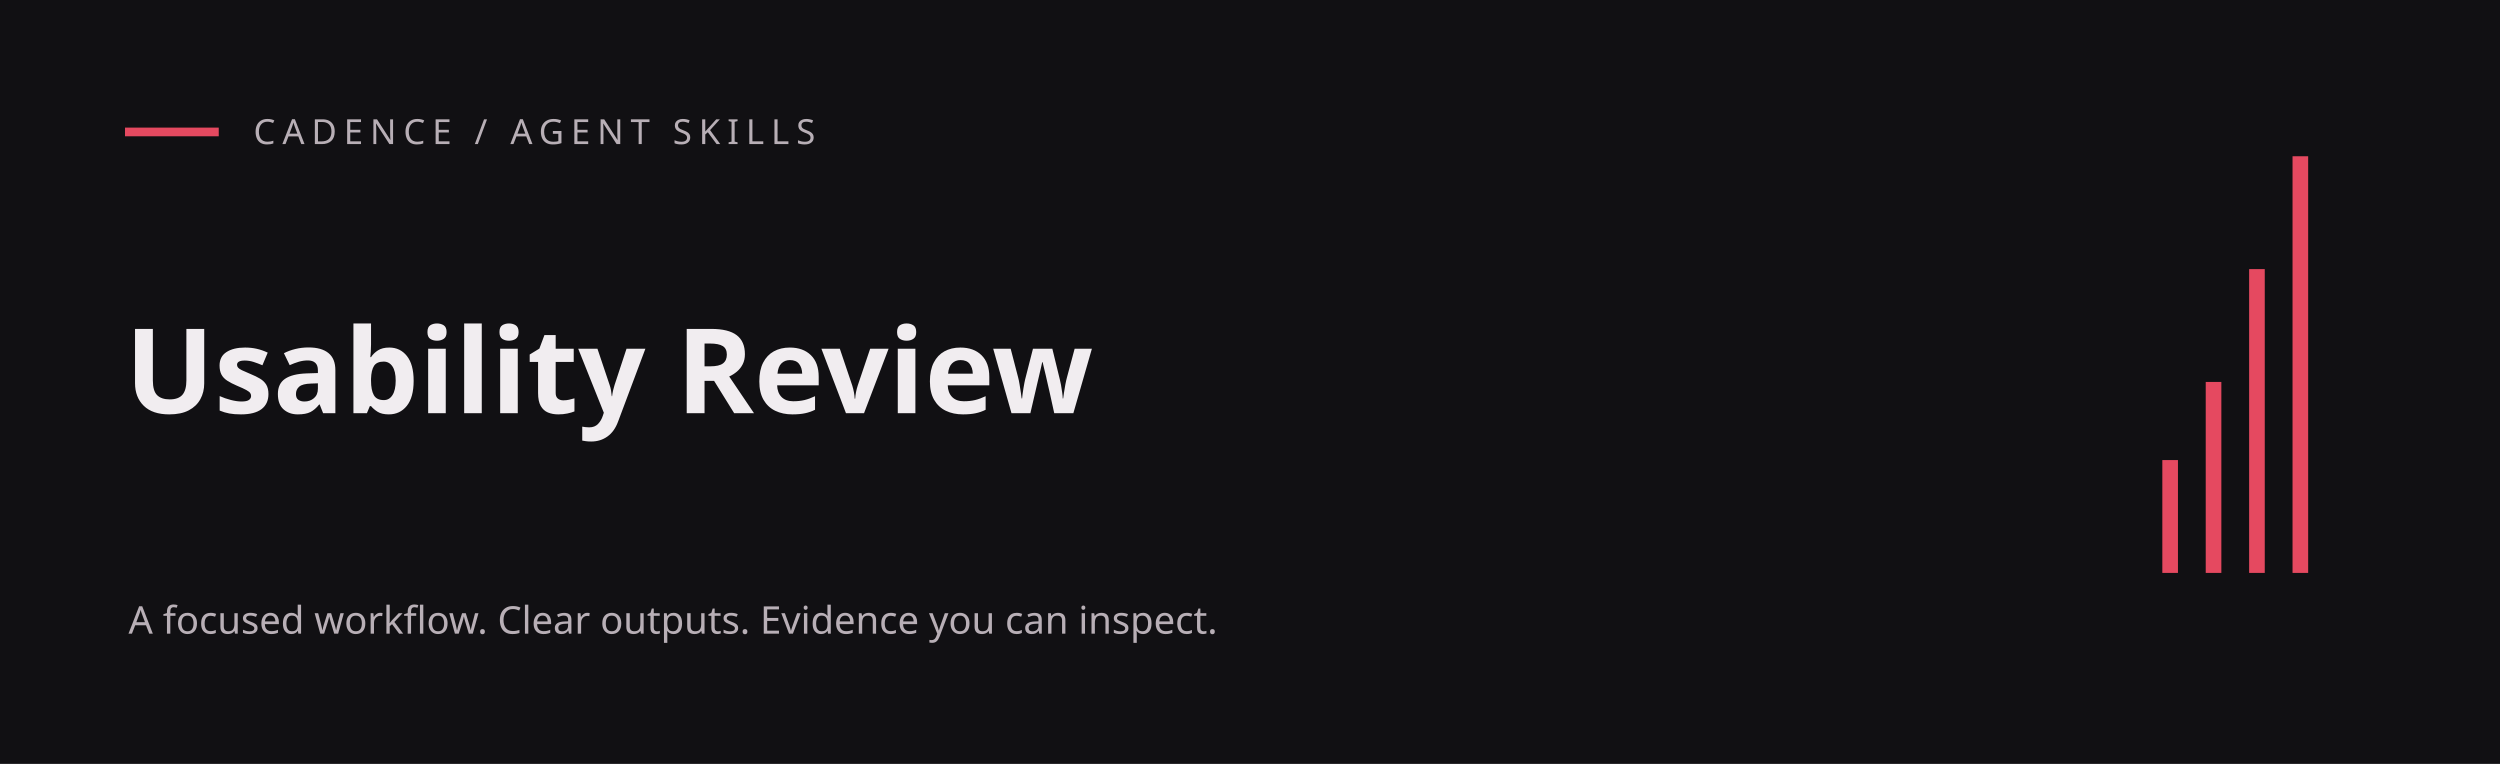
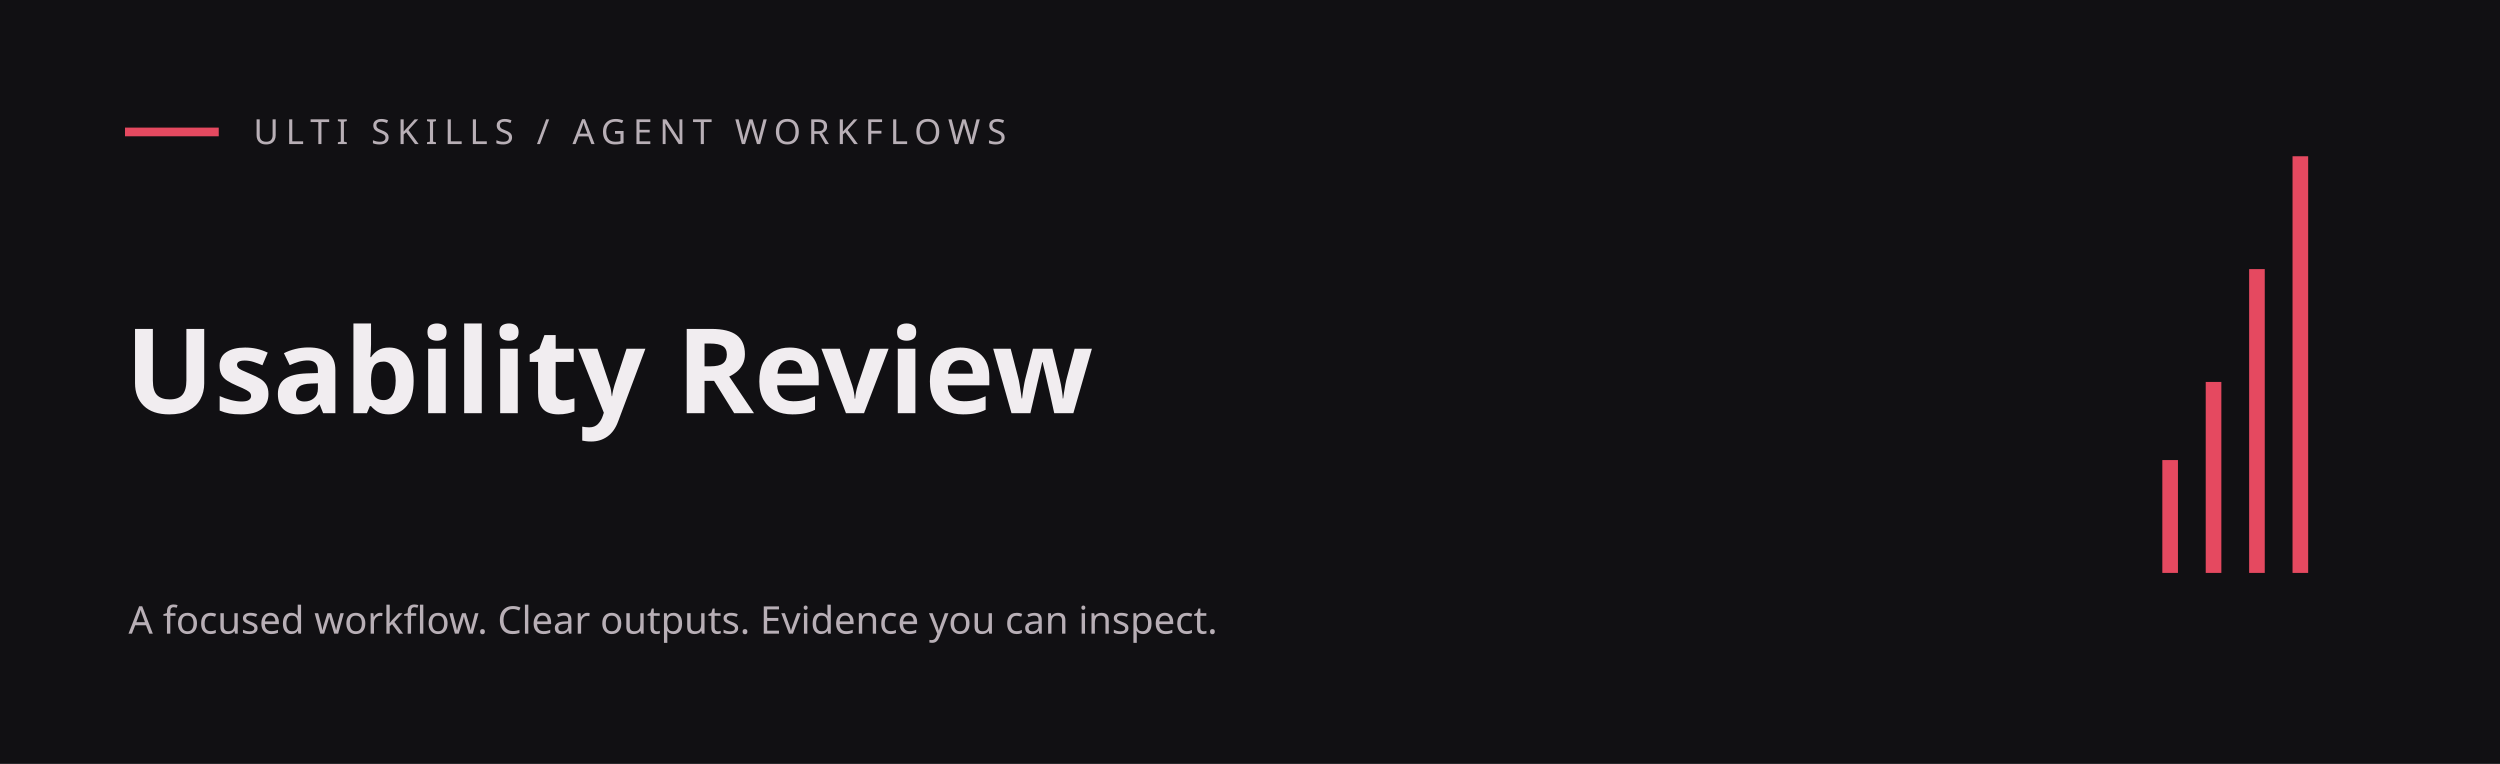
<svg xmlns="http://www.w3.org/2000/svg" width="1440" height="440" viewBox="0 0 1440 440" role="img" aria-labelledby="title desc">
  <rect width="1440" height="440" fill="#111013" />
  <path d="M72 76h54" stroke="#e54960" stroke-width="5" />
-   <text x="146" y="83" fill="#b8afb6" font-family="system-ui,sans-serif" font-size="20" letter-spacing="4">CADENCE / AGENT SKILLS</text>
+   <text x="146" y="83" fill="#b8afb6" font-family="system-ui,sans-serif" font-size="20" letter-spacing="4">ULTI SKILLS / AGENT WORKFLOWS</text>
  <text x="72" y="238" fill="#f1edf0" font-family="system-ui,sans-serif" font-size="68" font-weight="650">Usability Review</text>
  <text x="74" y="365" fill="#b8afb6" font-family="system-ui,sans-serif" font-size="22">A focused workflow. Clear outputs. Evidence you can inspect.</text>
  <path d="M1250 330v-65m25 65V220m25 110V155m25 175V90" stroke="#e54960" stroke-width="9" />
</svg>
